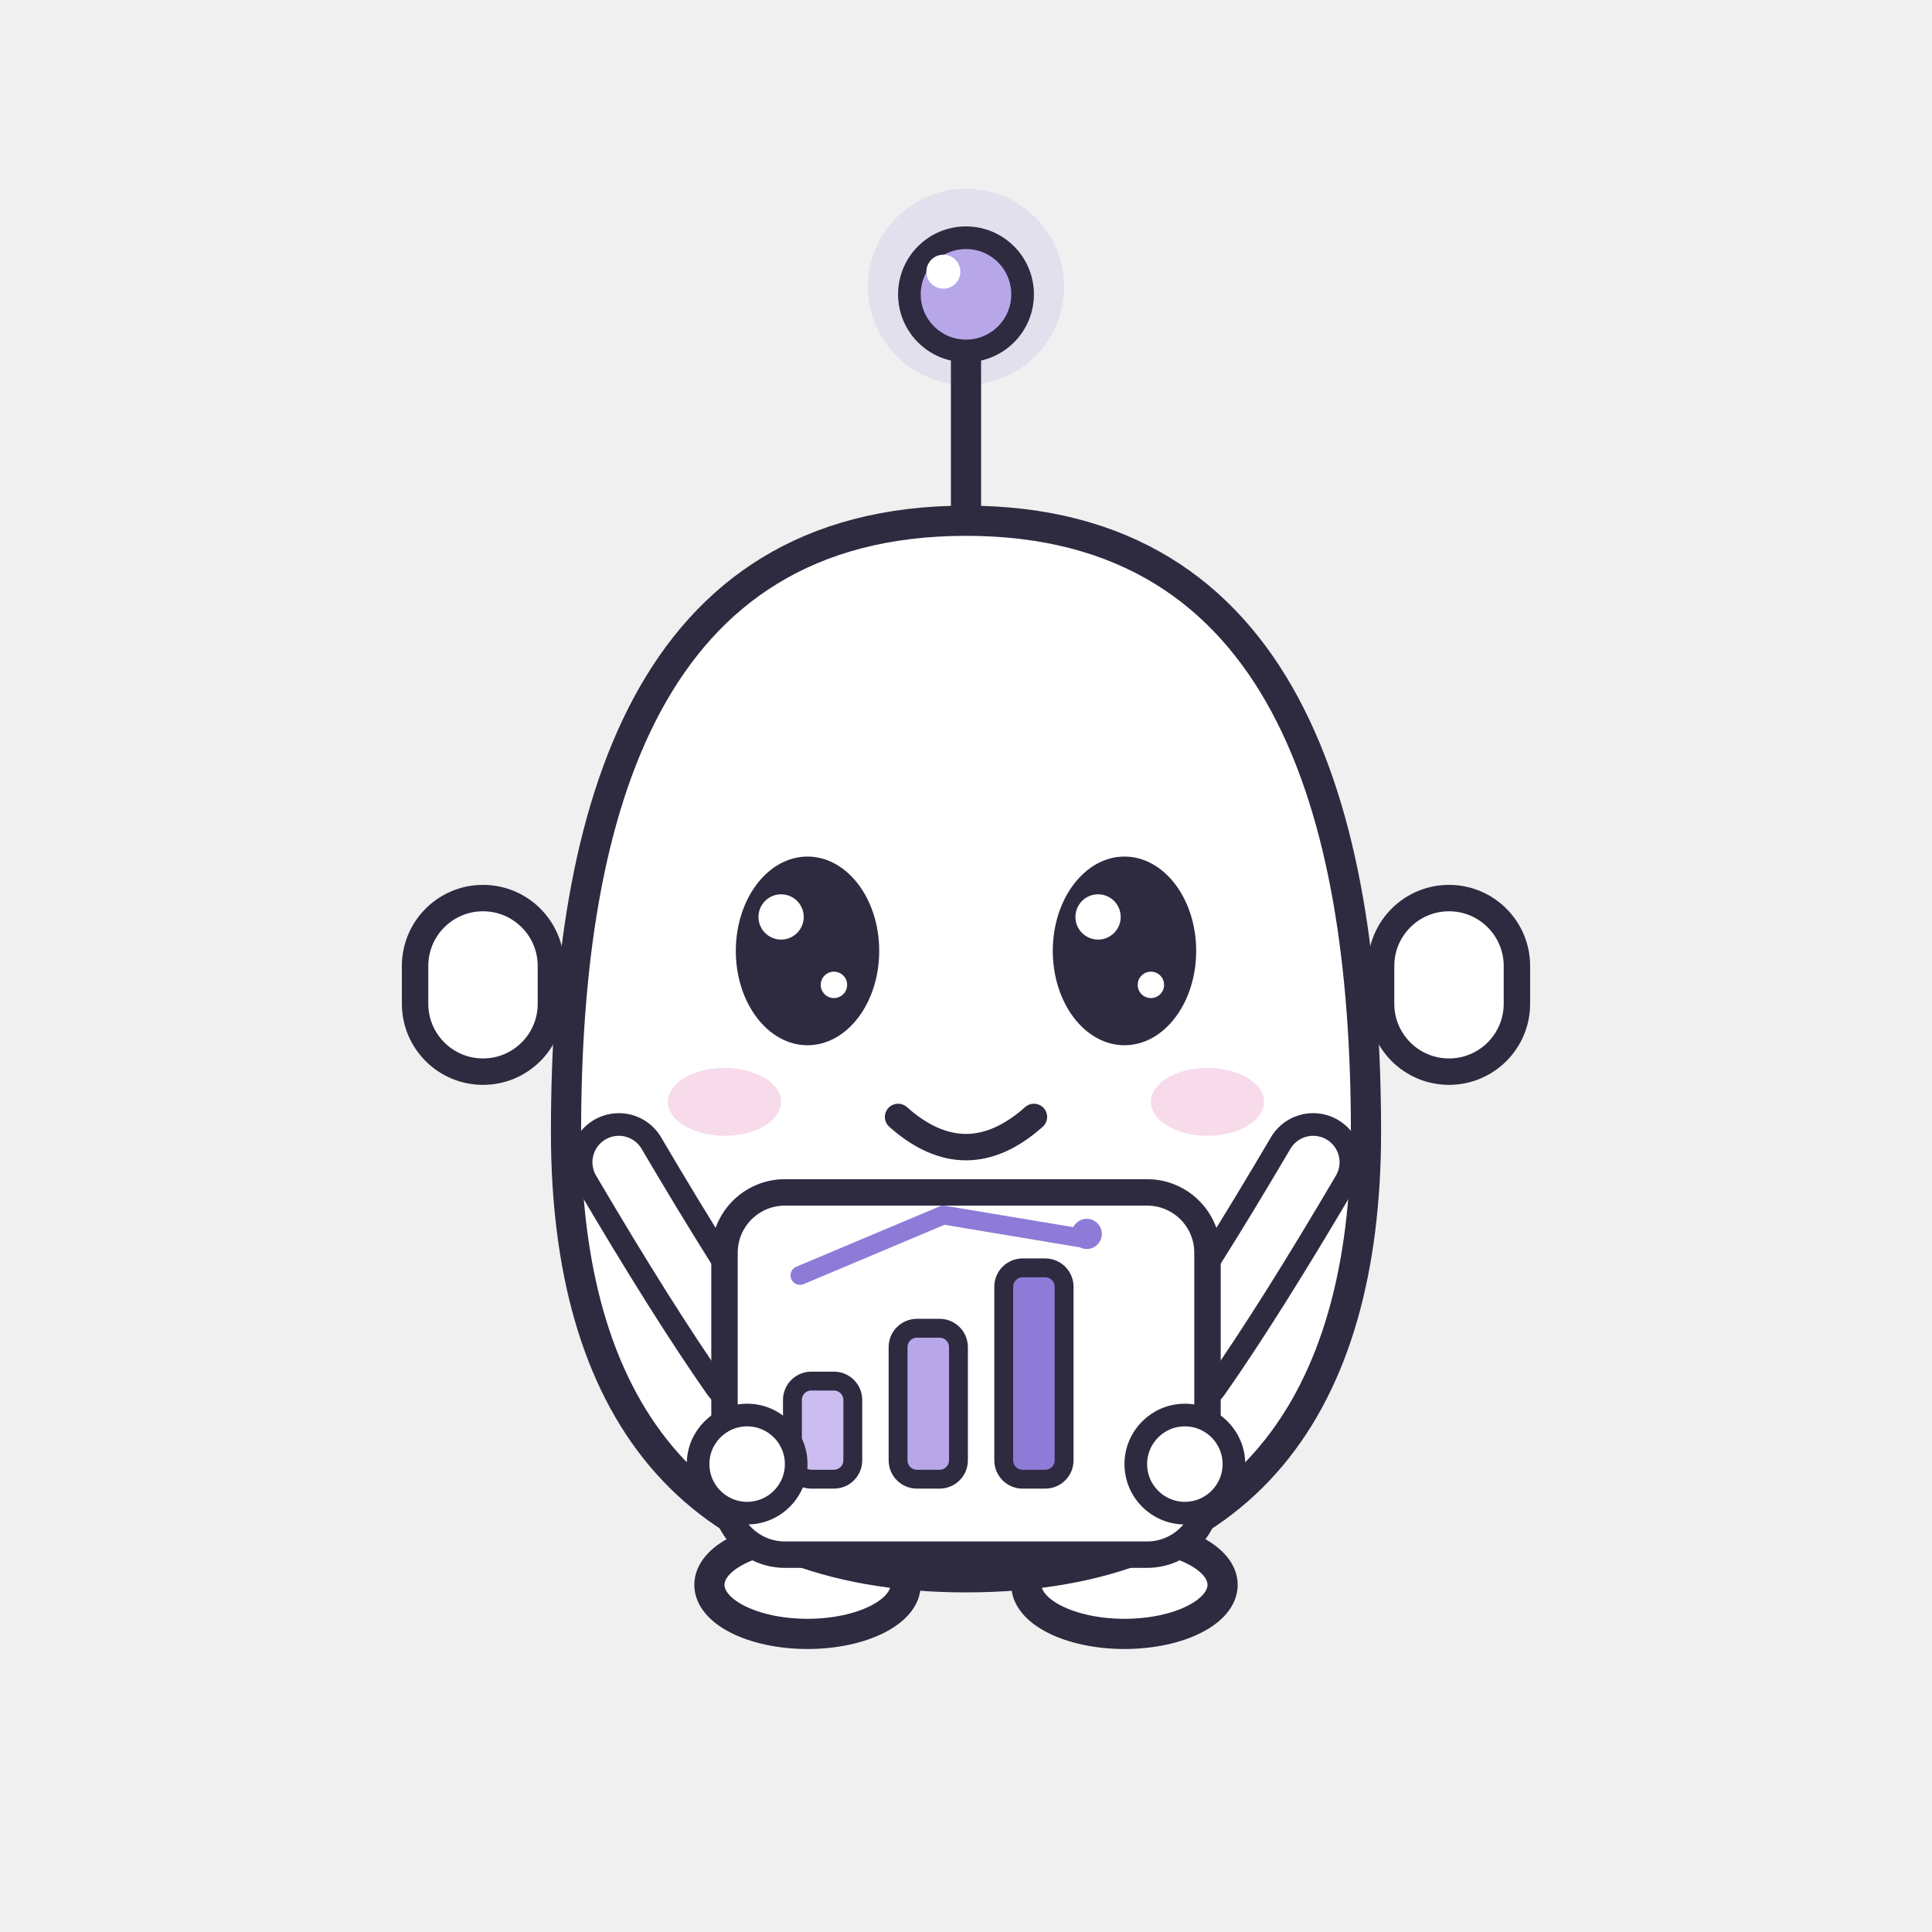
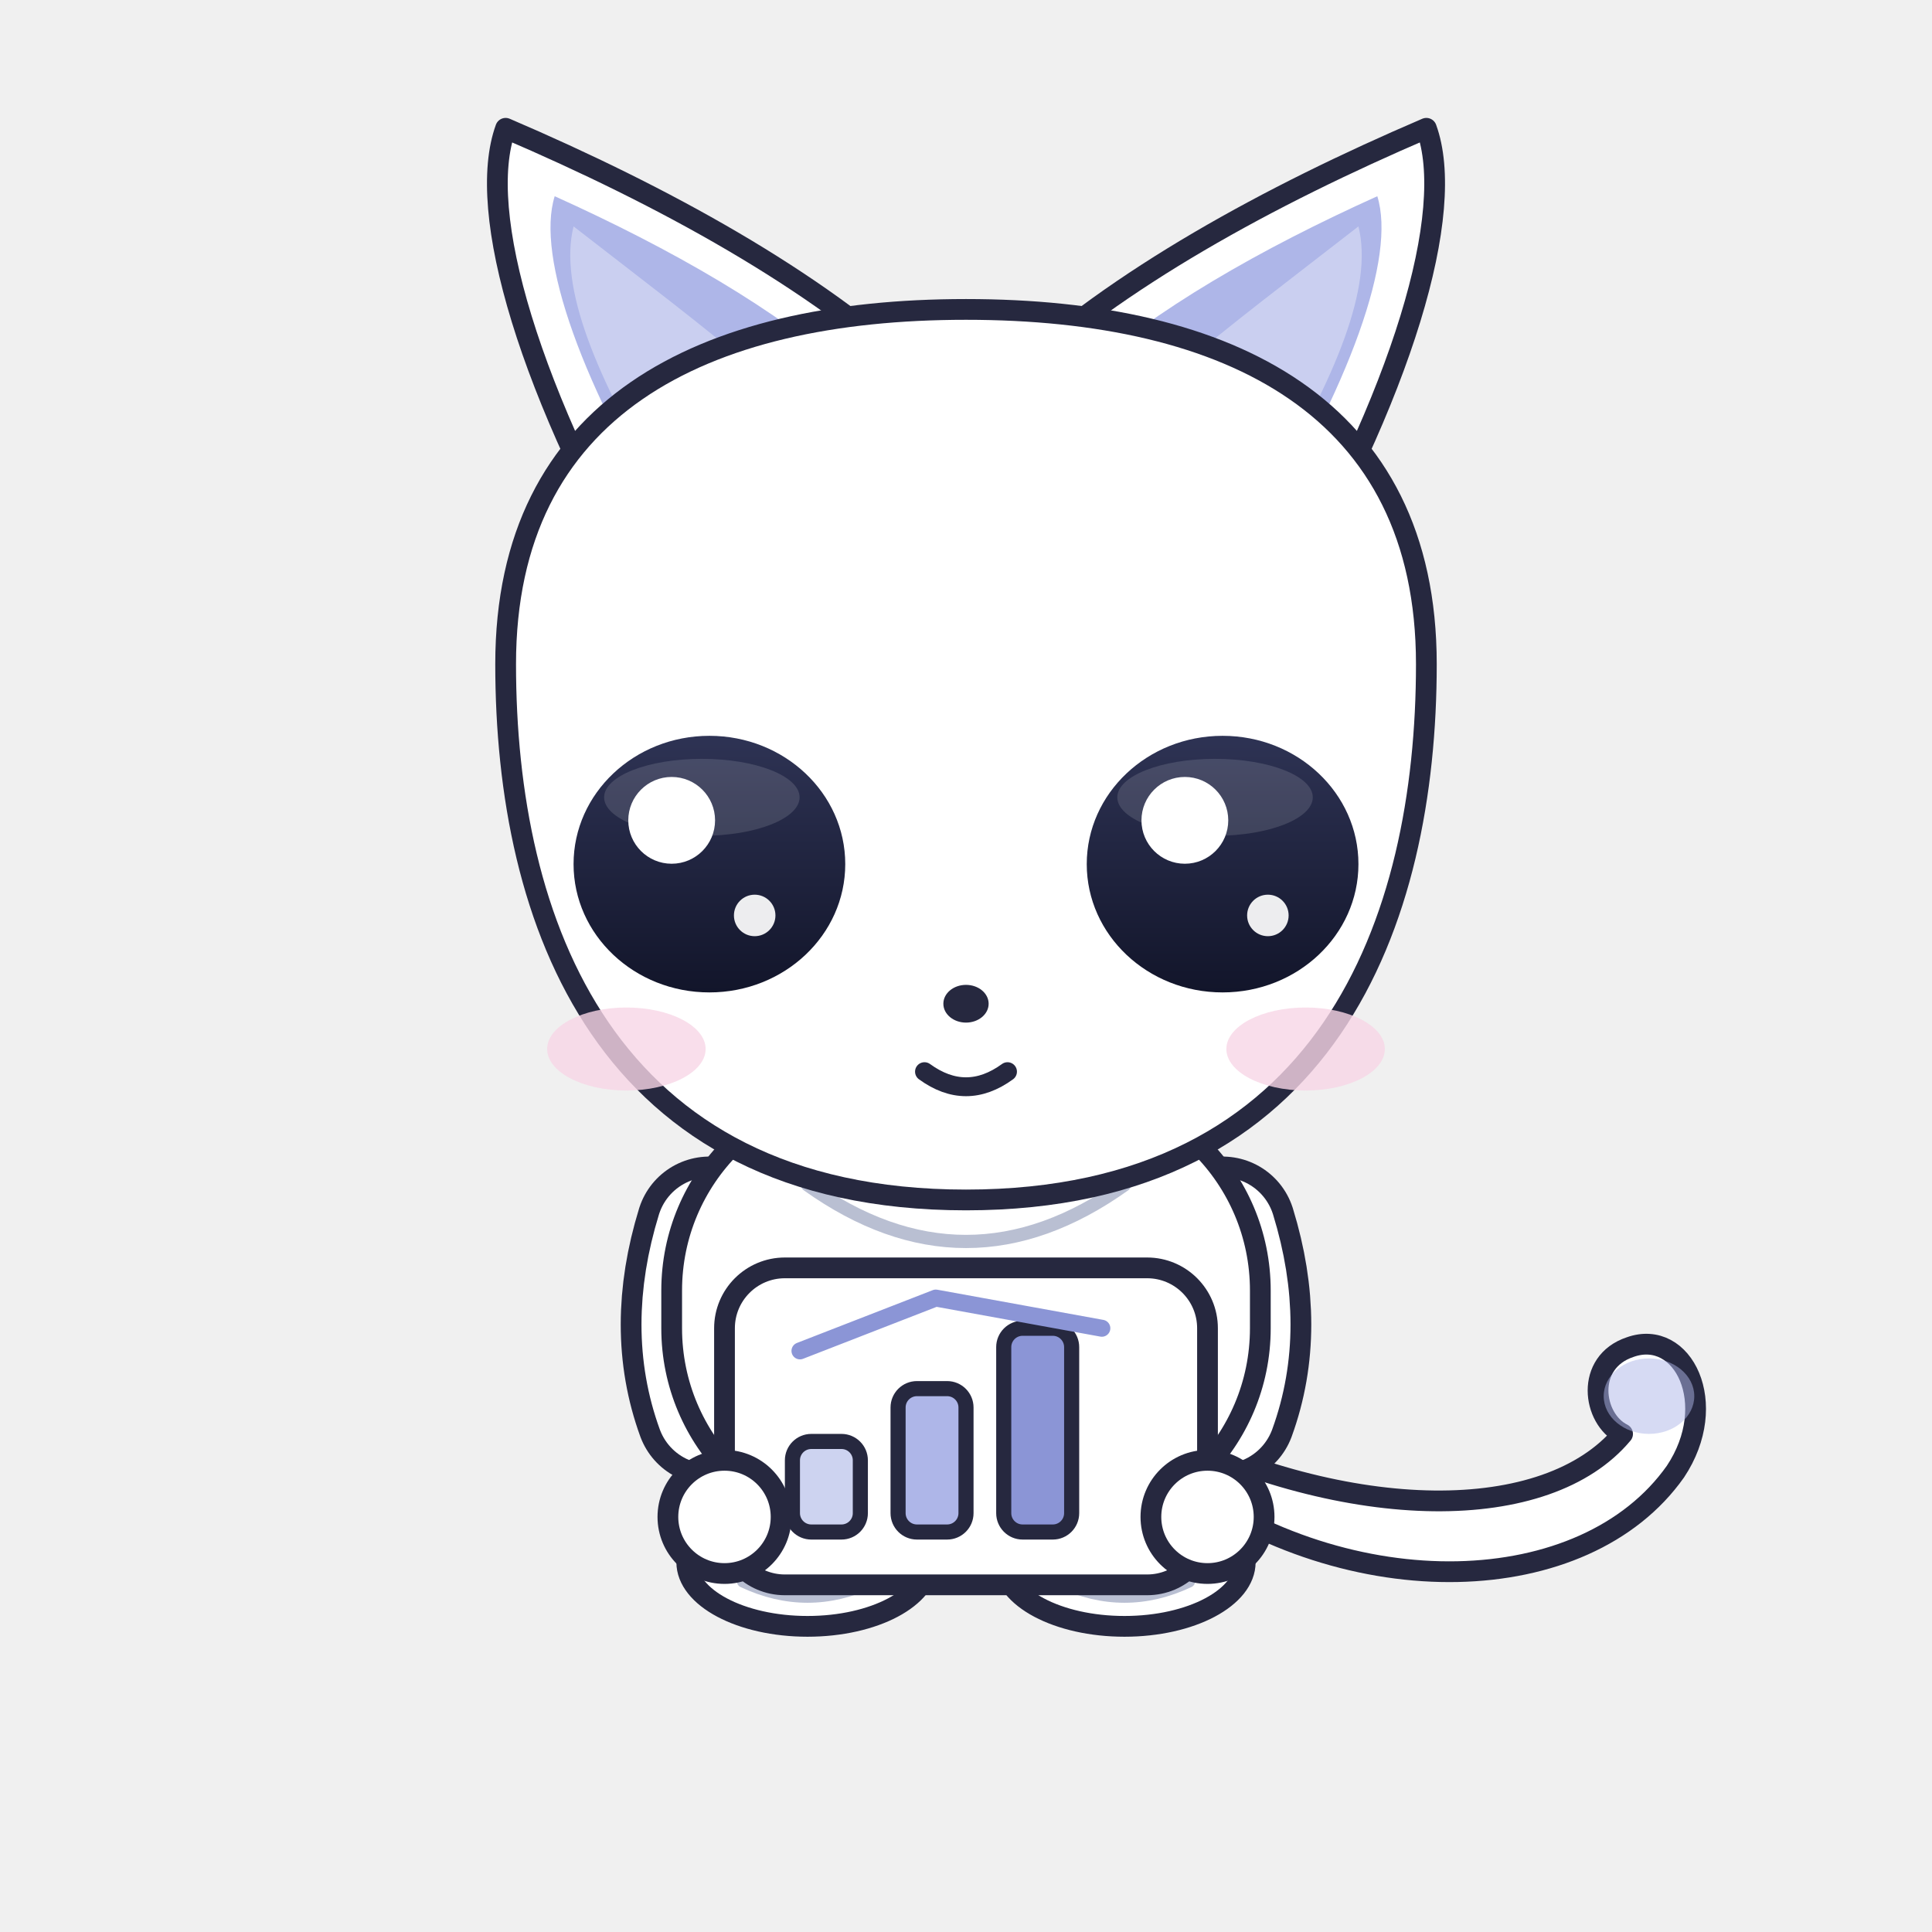
<svg xmlns="http://www.w3.org/2000/svg" viewBox="0 0 512 512" fill="none">
-   <circle cx="256" cy="76" r="26" fill="#B7A7E8" opacity=".22" />
-   <path d="M256 142 L256 96" stroke="#2E2A40" stroke-width="8" stroke-linecap="round" />
-   <circle cx="256" cy="78" r="15" fill="#B7A7E8" stroke="#2E2A40" stroke-width="6" />
-   <circle cx="250" cy="72" r="4.5" fill="#FFFFFF" />
-   <ellipse cx="214" cy="420" rx="26" ry="13" fill="#FFFFFF" stroke="#2E2A40" stroke-width="8" />
-   <ellipse cx="298" cy="420" rx="26" ry="13" fill="#FFFFFF" stroke="#2E2A40" stroke-width="8" />
-   <rect x="110" y="238" width="36" height="46" rx="18" fill="#FFFFFF" stroke="#2E2A40" stroke-width="7" />
-   <rect x="366" y="238" width="36" height="46" rx="18" fill="#FFFFFF" stroke="#2E2A40" stroke-width="7" />
-   <path d="M256 138 C172 138 150 214 150 300 C150 372 182 418 256 418 C330 418 362 372 362 300 C362 214 340 138 256 138 Z" fill="#FFFFFF" stroke="#2E2A40" stroke-width="8" stroke-linejoin="round" />
-   <ellipse cx="256" cy="396" rx="62" ry="15" fill="#E7E1F7" opacity=".6" />
-   <ellipse cx="214" cy="252" rx="19" ry="25" fill="#2E2A40" />
-   <circle cx="207" cy="243" r="6" fill="#FFFFFF" />
-   <circle cx="221" cy="261" r="3.5" fill="#FFFFFF" />
-   <ellipse cx="298" cy="252" rx="19" ry="25" fill="#2E2A40" />
-   <circle cx="291" cy="243" r="6" fill="#FFFFFF" />
-   <circle cx="305" cy="261" r="3.5" fill="#FFFFFF" />
-   <ellipse cx="192" cy="292" rx="15" ry="9" fill="#F6D5E8" opacity=".85" />
-   <ellipse cx="320" cy="292" rx="15" ry="9" fill="#F6D5E8" opacity=".85" />
-   <path d="M238 296 Q256 312 274 296" stroke="#2E2A40" stroke-width="7" stroke-linecap="round" />
-   <path d="M164 308 Q184 342 198 362" stroke="#2E2A40" stroke-width="26" stroke-linecap="round" />
-   <path d="M164 308 Q184 342 198 362" stroke="#FFFFFF" stroke-width="14" stroke-linecap="round" />
-   <path d="M348 308 Q328 342 314 362" stroke="#2E2A40" stroke-width="26" stroke-linecap="round" />
-   <path d="M348 308 Q328 342 314 362" stroke="#FFFFFF" stroke-width="14" stroke-linecap="round" />
-   <rect x="192" y="316" width="128" height="96" rx="16" fill="#FFFFFF" stroke="#2E2A40" stroke-width="7" />
-   <rect x="210" y="366" width="16" height="26" rx="5" fill="#CBBDF0" stroke="#2E2A40" stroke-width="5" />
-   <rect x="238" y="352" width="16" height="40" rx="5" fill="#B7A7E8" stroke="#2E2A40" stroke-width="5" />
-   <rect x="266" y="336" width="16" height="56" rx="5" fill="#8E7BD8" stroke="#2E2A40" stroke-width="5" />
-   <path d="M212 338 L250 322 L286 328" stroke="#8E7BD8" stroke-width="5" stroke-linecap="round" stroke-linejoin="round" />
-   <circle cx="288" cy="327" r="4" fill="#8E7BD8" />
-   <circle cx="198" cy="388" r="13" fill="#FFFFFF" stroke="#2E2A40" stroke-width="6" />
-   <circle cx="314" cy="388" r="13" fill="#FFFFFF" stroke="#2E2A40" stroke-width="6" />
+   <defs>
+     <linearGradient id="eye" x1="0" y1="0" x2="0" y2="1">
+       <stop offset="0" stop-color="#2E3354" />
+       <stop offset="1" stop-color="#12152A" />
+     </linearGradient>
+     <clipPath id="clipHead">
+       <path d="M134 176 C134 108 186 82 256 82 C326 82 378 108 378 176 C378 244 352 318 256 318 C160 318 134 244 134 176 Z" />
+     </clipPath>
+     <clipPath id="clipBody">
+       <rect x="178" y="288" width="156" height="118" rx="54" />
+     </clipPath>
+   </defs>
+   <path d="M174 162 C140 104 126 56 134 34 C176 52 216 74 244 100 C218 112 194 132 174 162 Z" fill="#FFFFFF" stroke="#26283F" stroke-width="5.5" stroke-linejoin="round" />
+   <path d="M180 144 C154 102 142 68 147 52 C178 66 206 82 226 100 C206 110 192 124 180 144 Z" fill="#AEB6E8" />
+   <path d="M176 130 C158 100 148 76 152 60 C170 74 186 86 200 98 Z" fill="#FFFFFF" opacity=".35" />
+   <path d="M338 162 C372 104 386 56 378 34 C336 52 296 74 268 100 C294 112 318 132 338 162 Z" fill="#FFFFFF" stroke="#26283F" stroke-width="5.5" stroke-linejoin="round" />
+   <path d="M332 144 C358 102 370 68 365 52 C334 66 306 82 286 100 C306 110 320 124 332 144 Z" fill="#AEB6E8" />
+   <path d="M336 130 C354 100 364 76 360 60 C342 74 326 86 312 98 Z" fill="#FFFFFF" opacity=".35" />
+   <path d="M312 392 C358 426 420 424 444 390 C456 372 446 352 432 357 C420 361 422 376 430 380 C410 404 358 404 306 378 Z" fill="#FFFFFF" stroke="#26283F" stroke-width="5.5" stroke-linejoin="round" />
+   <ellipse cx="437" cy="370" rx="12" ry="10" fill="#AEB6E8" opacity=".5" />
+   <ellipse cx="214" cy="414" rx="32" ry="17" fill="#FFFFFF" stroke="#26283F" stroke-width="5.5" />
+   <path d="M197 419 Q214 427 231 419" stroke="#B9BFD2" stroke-width="3.5" stroke-linecap="round" fill="none" />
+   <ellipse cx="298" cy="414" rx="32" ry="17" fill="#FFFFFF" stroke="#26283F" stroke-width="5.5" />
+   <path d="M281 419 Q298 427 315 419" stroke="#B9BFD2" stroke-width="3.5" stroke-linecap="round" fill="none" />
+   <path d="M188 326 Q180 352 188 374" stroke="#26283F" stroke-width="39" stroke-linecap="round" fill="none" />
+   <path d="M188 326 Q180 352 188 374" stroke="#FFFFFF" stroke-width="28" stroke-linecap="round" fill="none" />
+   <path d="M324 326 Q332 352 324 374" stroke="#26283F" stroke-width="39" stroke-linecap="round" fill="none" />
+   <path d="M324 326 Q332 352 324 374" stroke="#FFFFFF" stroke-width="28" stroke-linecap="round" fill="none" />
+   <rect id="clipBody-anchor" x="178" y="288" width="156" height="118" rx="54" fill="#FFFFFF" stroke="#26283F" stroke-width="5.5" />
+   <path d="M214 314 Q256 344 298 314" stroke="#B9BFD2" stroke-width="3.5" stroke-linecap="round" fill="none" />
+   <path d="M134 176 C134 108 186 82 256 82 C326 82 378 108 378 176 C378 244 352 318 256 318 C160 318 134 244 134 176 Z" fill="#FFFFFF" stroke="#26283F" stroke-width="5.5" stroke-linejoin="round" />
+   <ellipse cx="188" cy="229" rx="36" ry="34" fill="url(#eye)" />
+   <ellipse cx="186" cy="211.3" rx="25.9" ry="10.2" fill="#FFFFFF" opacity=".13" />
+   <circle cx="178" cy="217.4" r="11.5" fill="#FFFFFF" />
+   <circle cx="200" cy="242.6" r="5.5" fill="#FFFFFF" opacity=".92" />
+   <ellipse cx="324" cy="229" rx="36" ry="34" fill="url(#eye)" />
+   <ellipse cx="322" cy="211.3" rx="25.9" ry="10.2" fill="#FFFFFF" opacity=".13" />
+   <circle cx="314" cy="217.4" r="11.5" fill="#FFFFFF" />
+   <circle cx="336" cy="242.6" r="5.5" fill="#FFFFFF" opacity=".92" />
+   <ellipse cx="166" cy="278" rx="21" ry="11" fill="#F7D6E6" opacity=".8" />
+   <ellipse cx="346" cy="278" rx="21" ry="11" fill="#F7D6E6" opacity=".8" />
+   <ellipse cx="256" cy="266" rx="6" ry="5" fill="#26283F" />
+   <path d="M245 284 Q256 292 267 284" stroke="#26283F" stroke-width="5" stroke-linecap="round" fill="none" />
+   <rect x="192" y="336" width="128" height="84" rx="16" fill="#FFFFFF" stroke="#26283F" stroke-width="5.5" />
+   <rect x="210" y="382" width="18" height="24" rx="5" fill="#CDD3F0" stroke="#26283F" stroke-width="4" />
+   <rect x="238" y="368" width="18" height="38" rx="5" fill="#AEB6E8" stroke="#26283F" stroke-width="4" />
+   <rect x="266" y="352" width="18" height="54" rx="5" fill="#8B95D6" stroke="#26283F" stroke-width="4" />
+   <path d="M212 358 L248 344 L292 352" stroke="#8B95D6" stroke-width="4.5" stroke-linecap="round" stroke-linejoin="round" fill="none" />
+   <circle cx="192" cy="402" r="15" fill="#FFFFFF" stroke="#26283F" stroke-width="5.5" />
+   <circle cx="320" cy="402" r="15" fill="#FFFFFF" stroke="#26283F" stroke-width="5.5" />
</svg>
